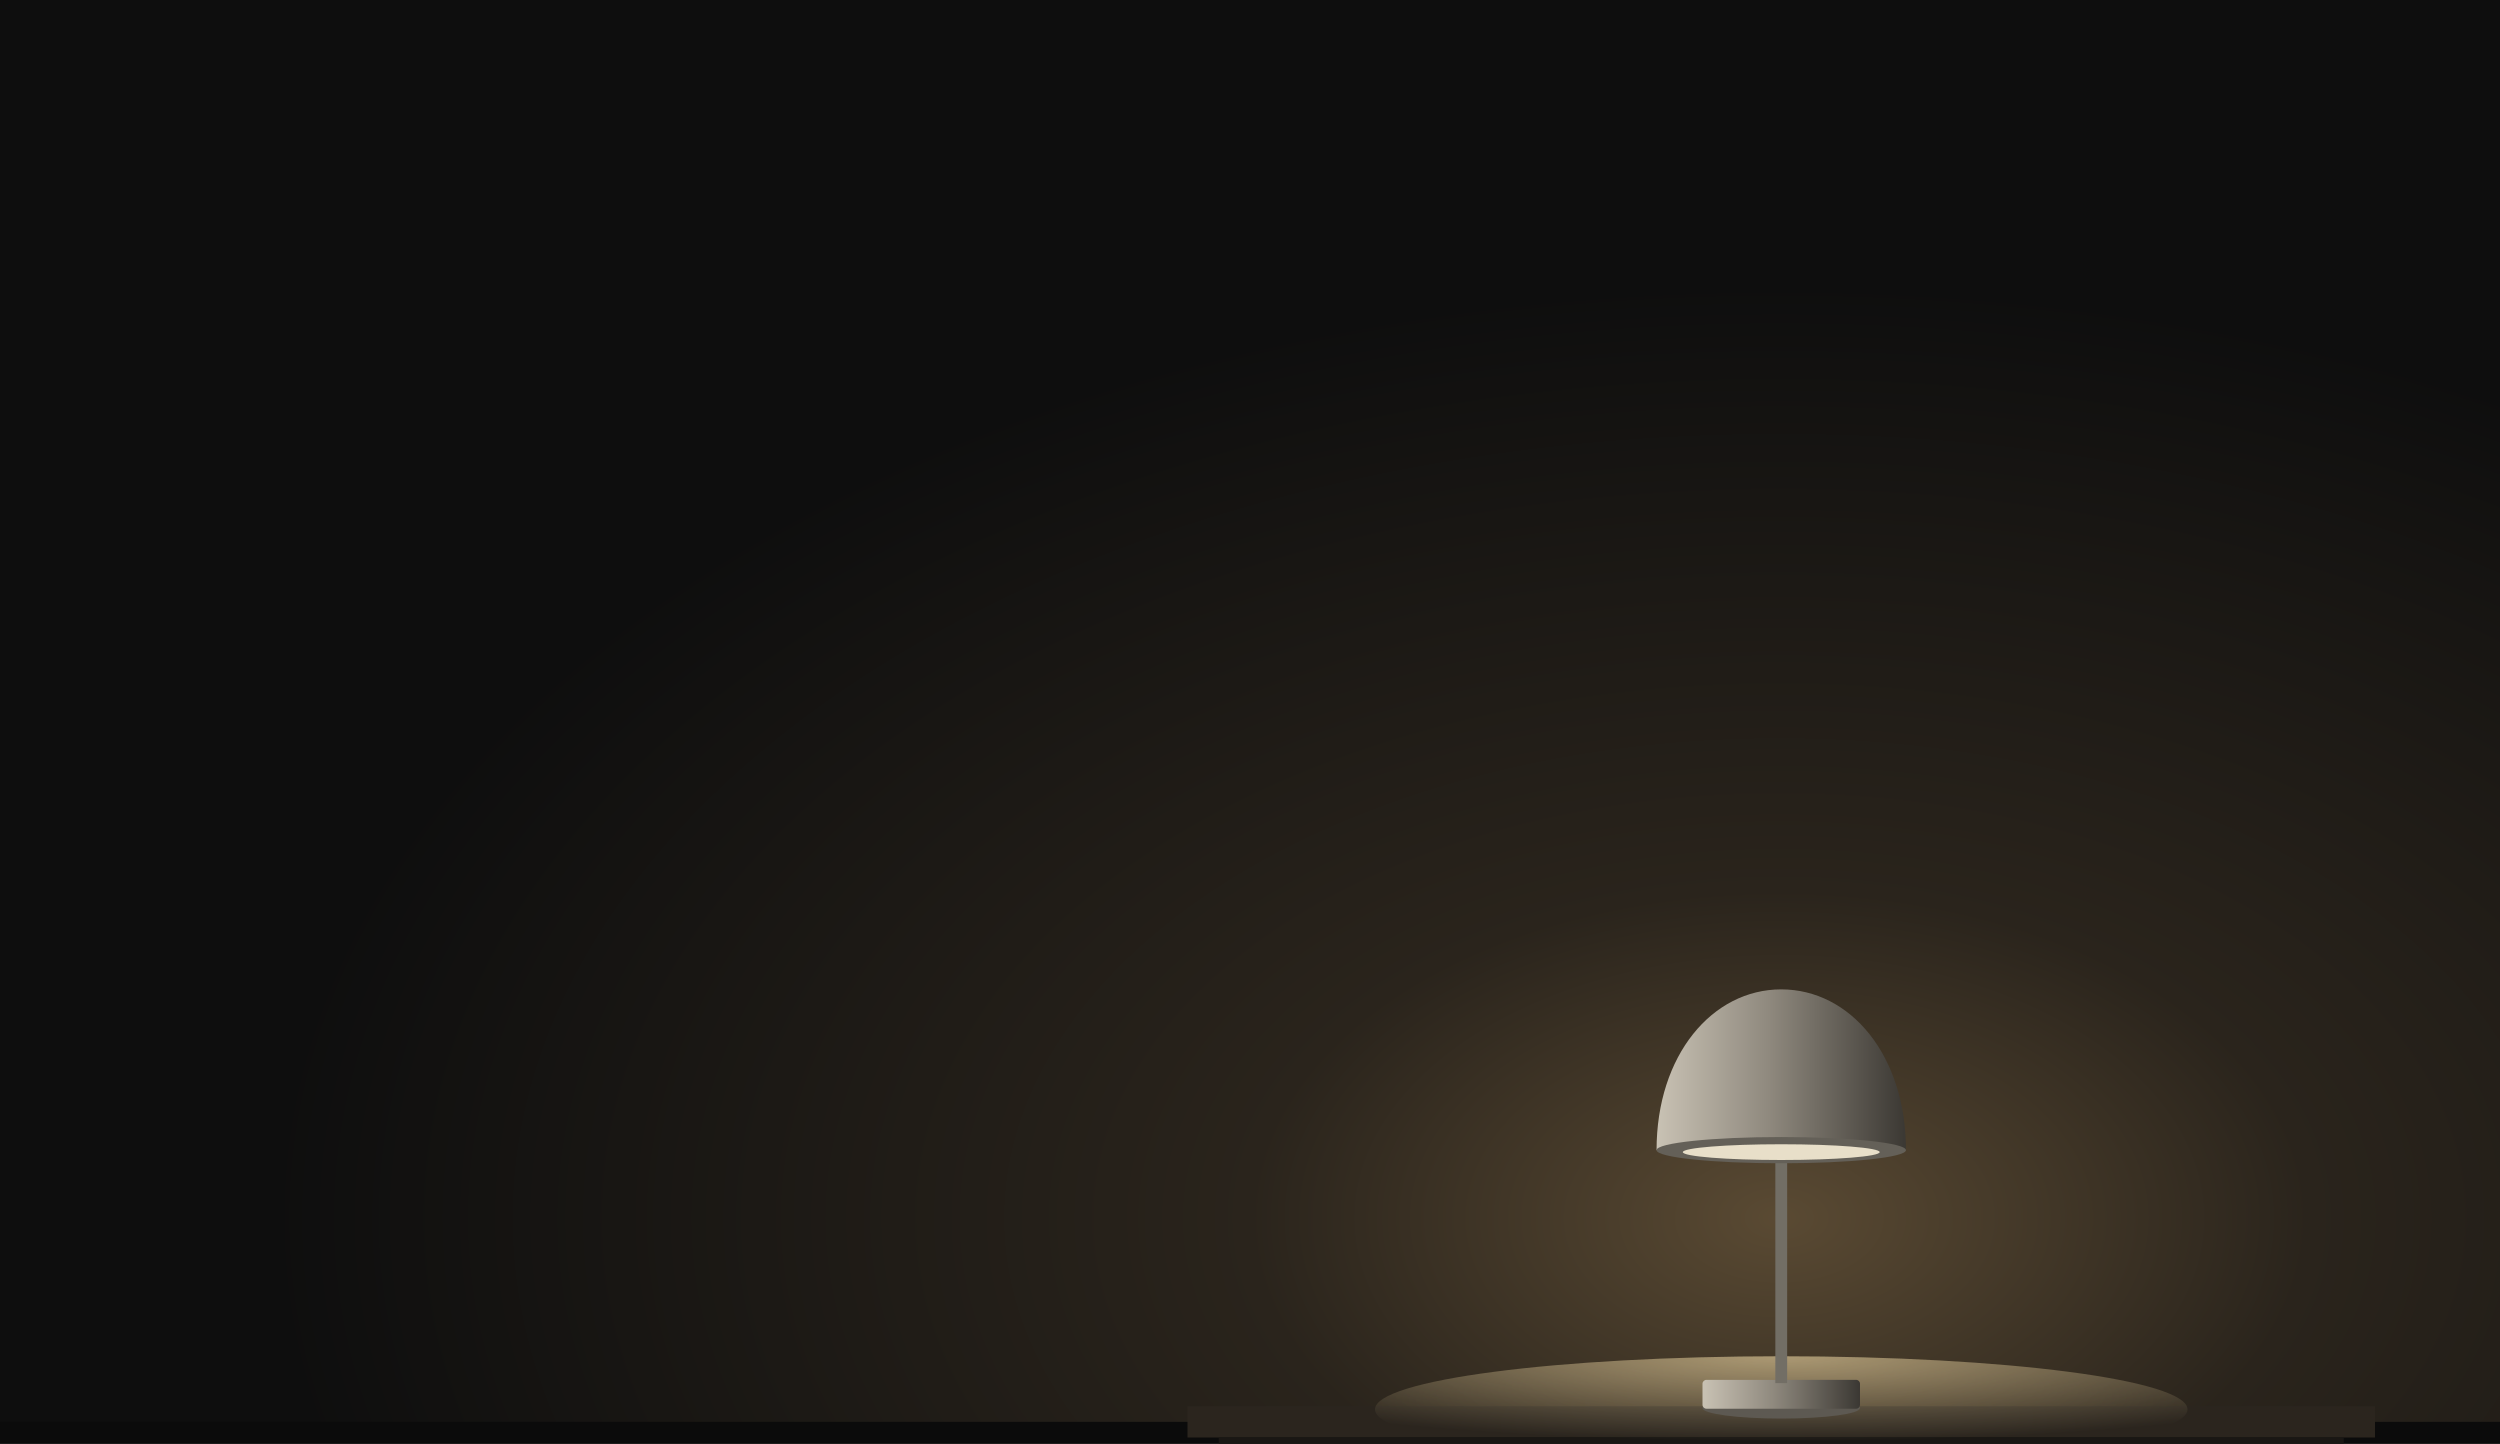
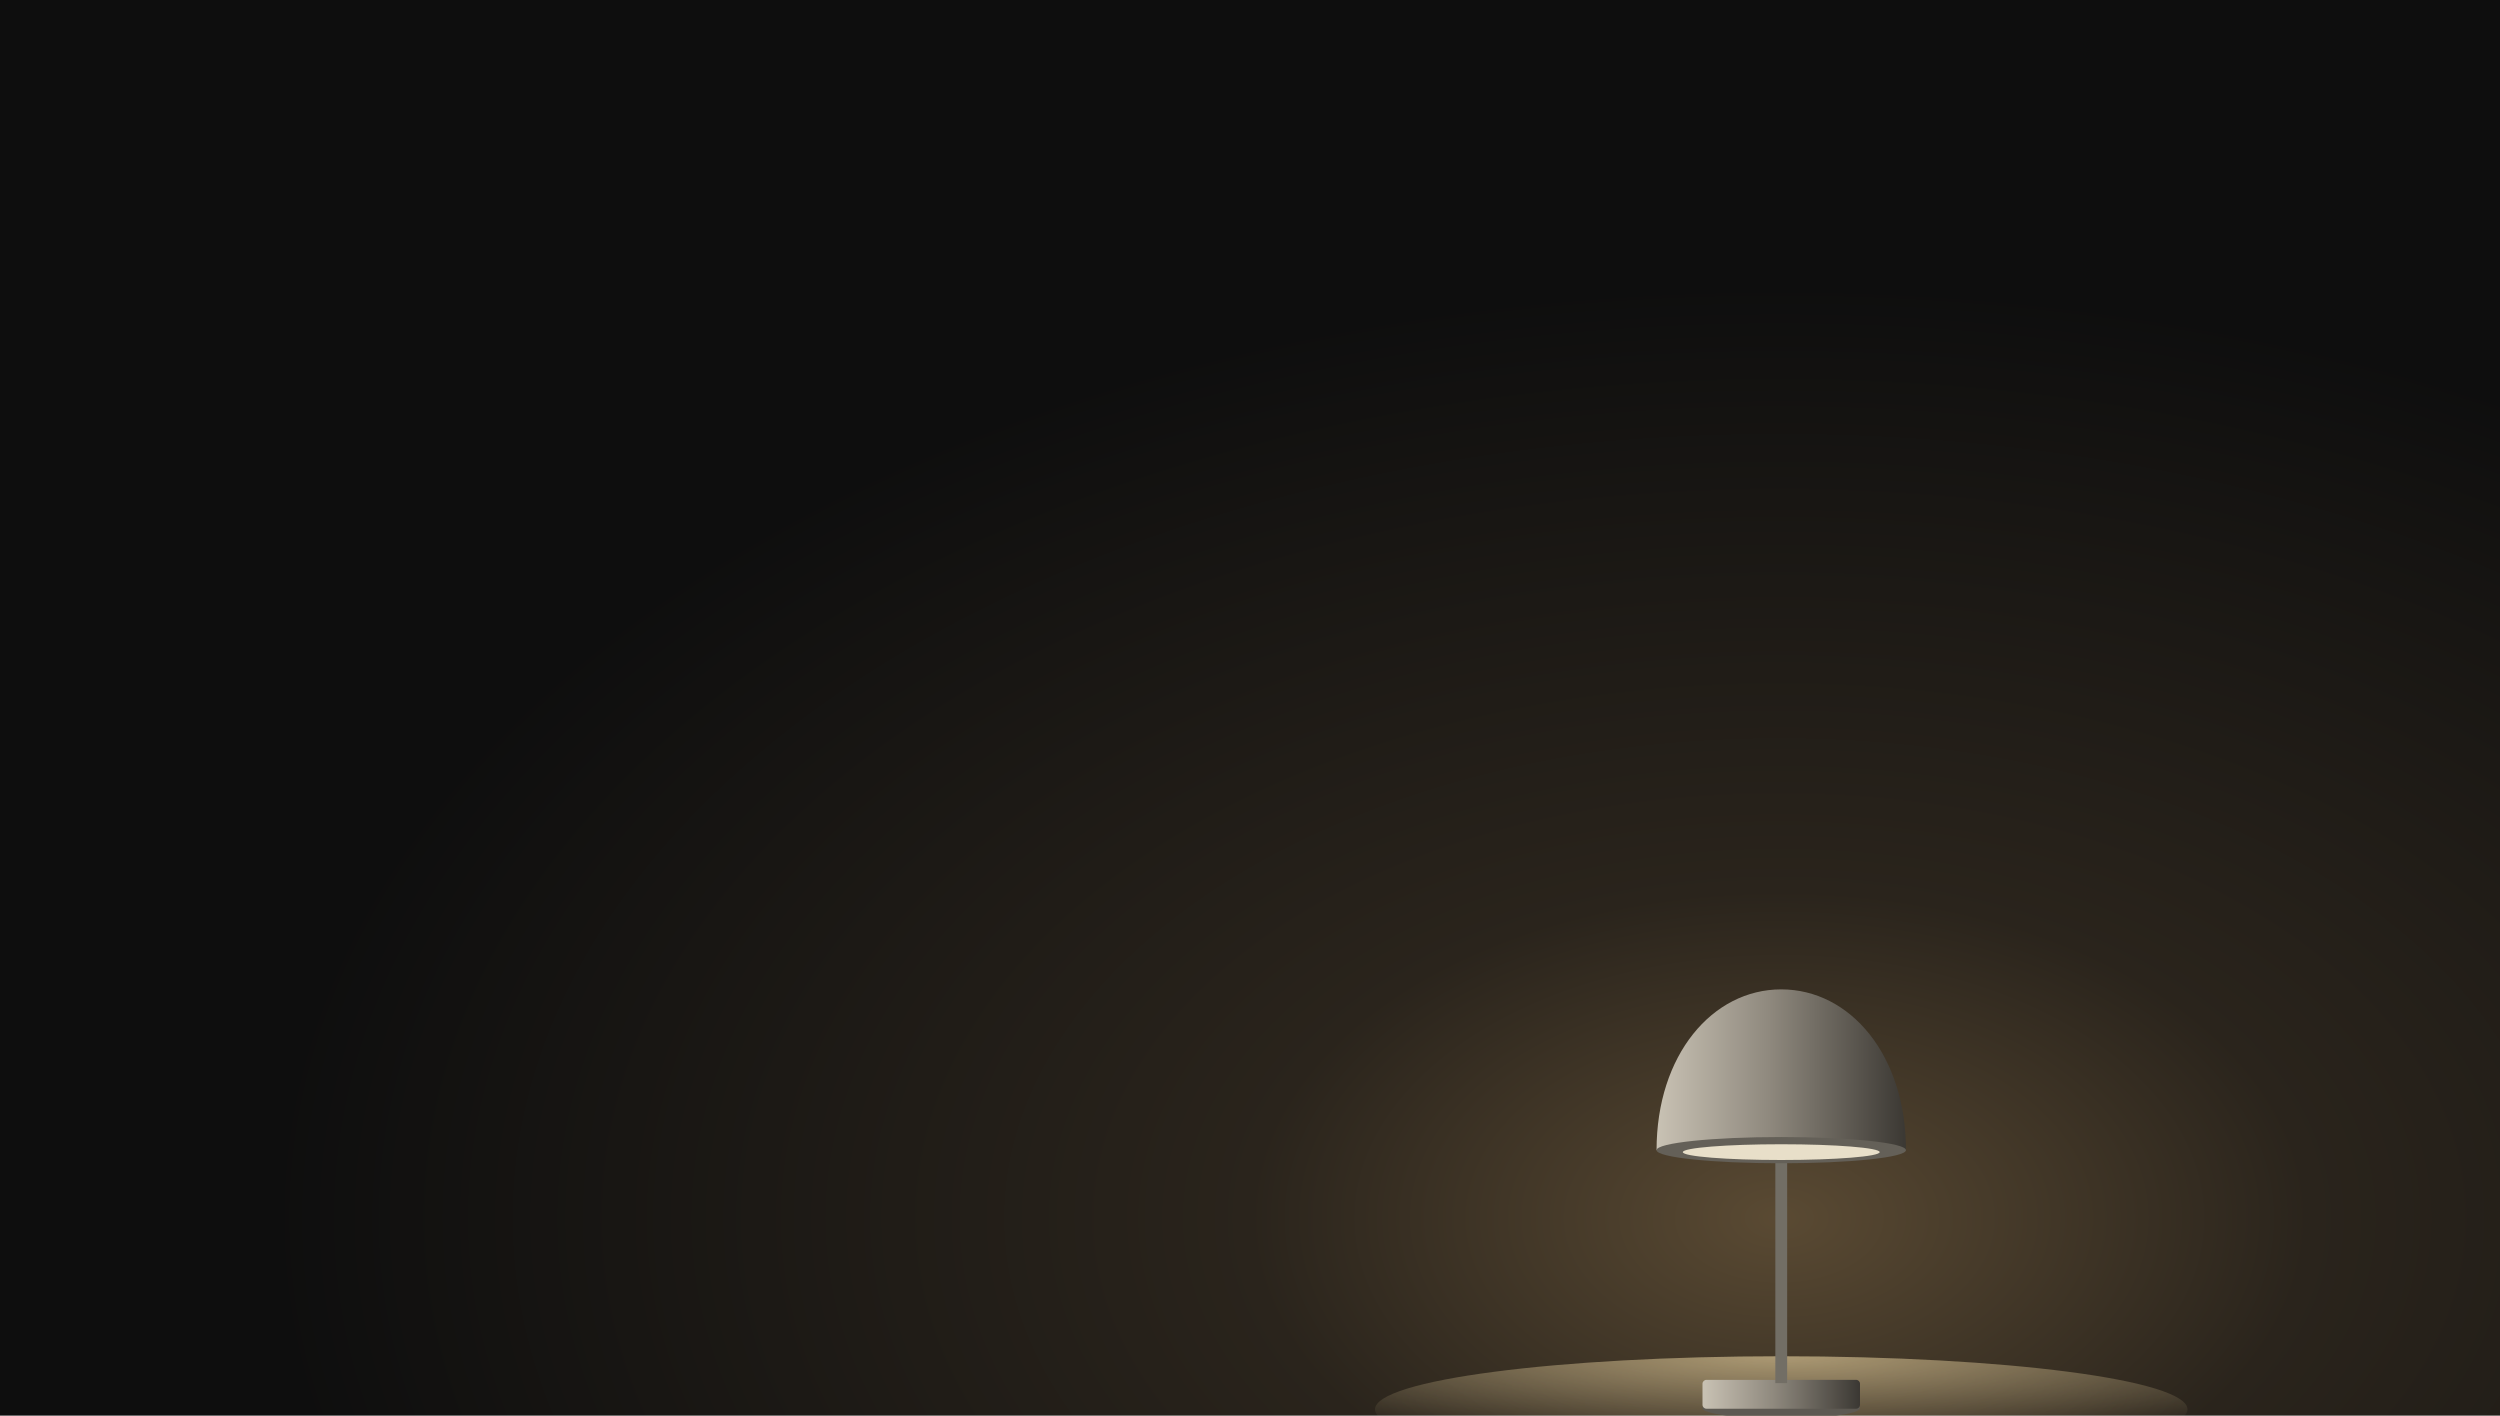
- <svg xmlns="http://www.w3.org/2000/svg" viewBox="0 0 1600 924" width="1600" height="924" preserveAspectRatio="xMidYMax slice">
+ <svg xmlns="http://www.w3.org/2000/svg" viewBox="0 0 1600 906" width="1600" height="906" preserveAspectRatio="xMidYMax slice">
  <defs>
    <radialGradient id="glow" cx="0.71" cy="0.78" r="0.6">
      <stop offset="0" stop-color="#5A4A33" />
      <stop offset="0.35" stop-color="#2A241C" />
      <stop offset="1" stop-color="#0E0E0E" />
    </radialGradient>
    <radialGradient id="pool" cx="0.5" cy="0" r="0.8">
      <stop offset="0" stop-color="#FFE7B0" stop-opacity="0.55" />
      <stop offset="1" stop-color="#FFE7B0" stop-opacity="0" />
    </radialGradient>
    <linearGradient id="body" x1="0" x2="1">
      <stop offset="0" stop-color="#C9C2B4" />
      <stop offset="0.45" stop-color="#8F897E" />
      <stop offset="1" stop-color="#3B3833" />
    </linearGradient>
  </defs>
  <rect width="1600" height="1000" fill="url(#glow)" />
-   <rect x="0" y="910" width="1600" height="90" fill="#0B0B0B" />
-   <rect x="760" y="900" width="760" height="20" fill="#2B251E" />
-   <rect x="780" y="920" width="720" height="80" fill="#1A1714" />
  <ellipse cx="1140" cy="902" rx="260" ry="34" fill="url(#pool)" />
  <g transform="translate(1140 902) scale(0.42) translate(-600 -970)">
    <ellipse cx="600" cy="968" rx="120" ry="16" fill="#5d5952" />
    <rect x="480" y="925" width="240" height="44" rx="6" fill="url(#body)" />
    <rect x="591" y="540" width="18" height="390" fill="#726e65" />
    <path d="M410 575 C410 430 495 330 600 330 C705 330 790 430 790 575 Z" fill="url(#body)" />
    <ellipse cx="600" cy="575" rx="190" ry="20" fill="#646058" />
    <ellipse cx="600" cy="578" rx="150" ry="12" fill="#FFF6DD" opacity="0.85" />
  </g>
</svg>
